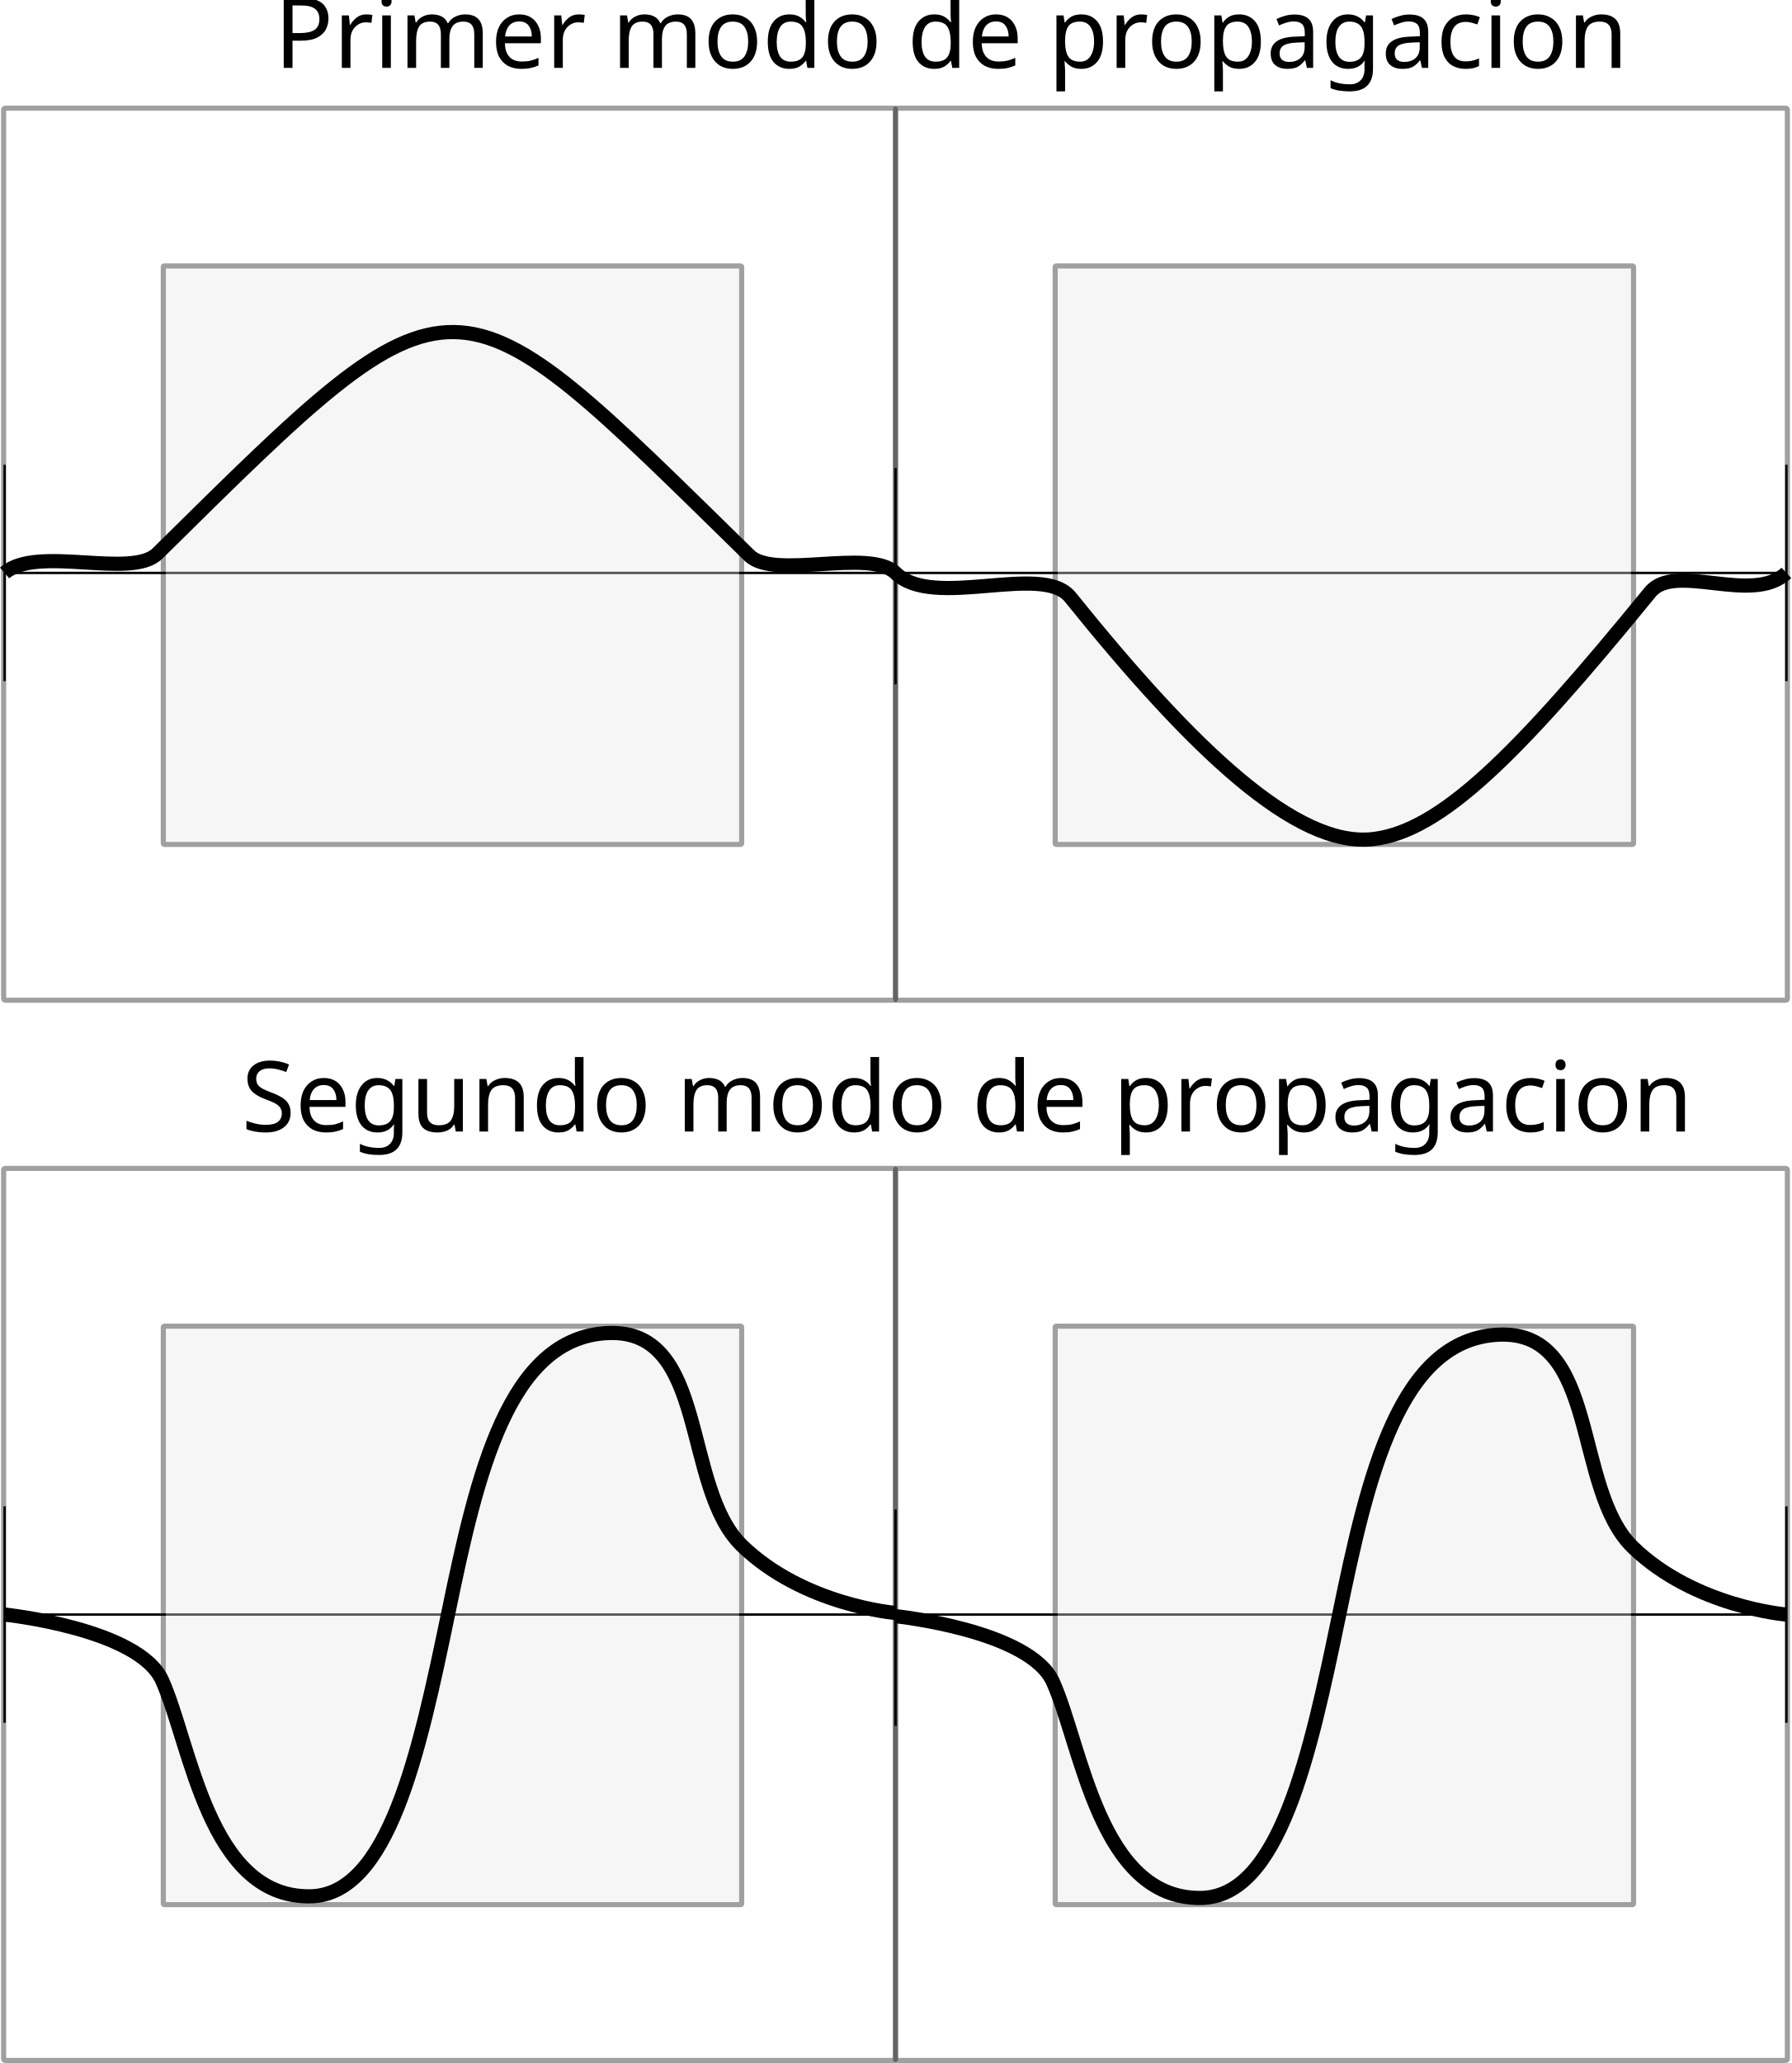
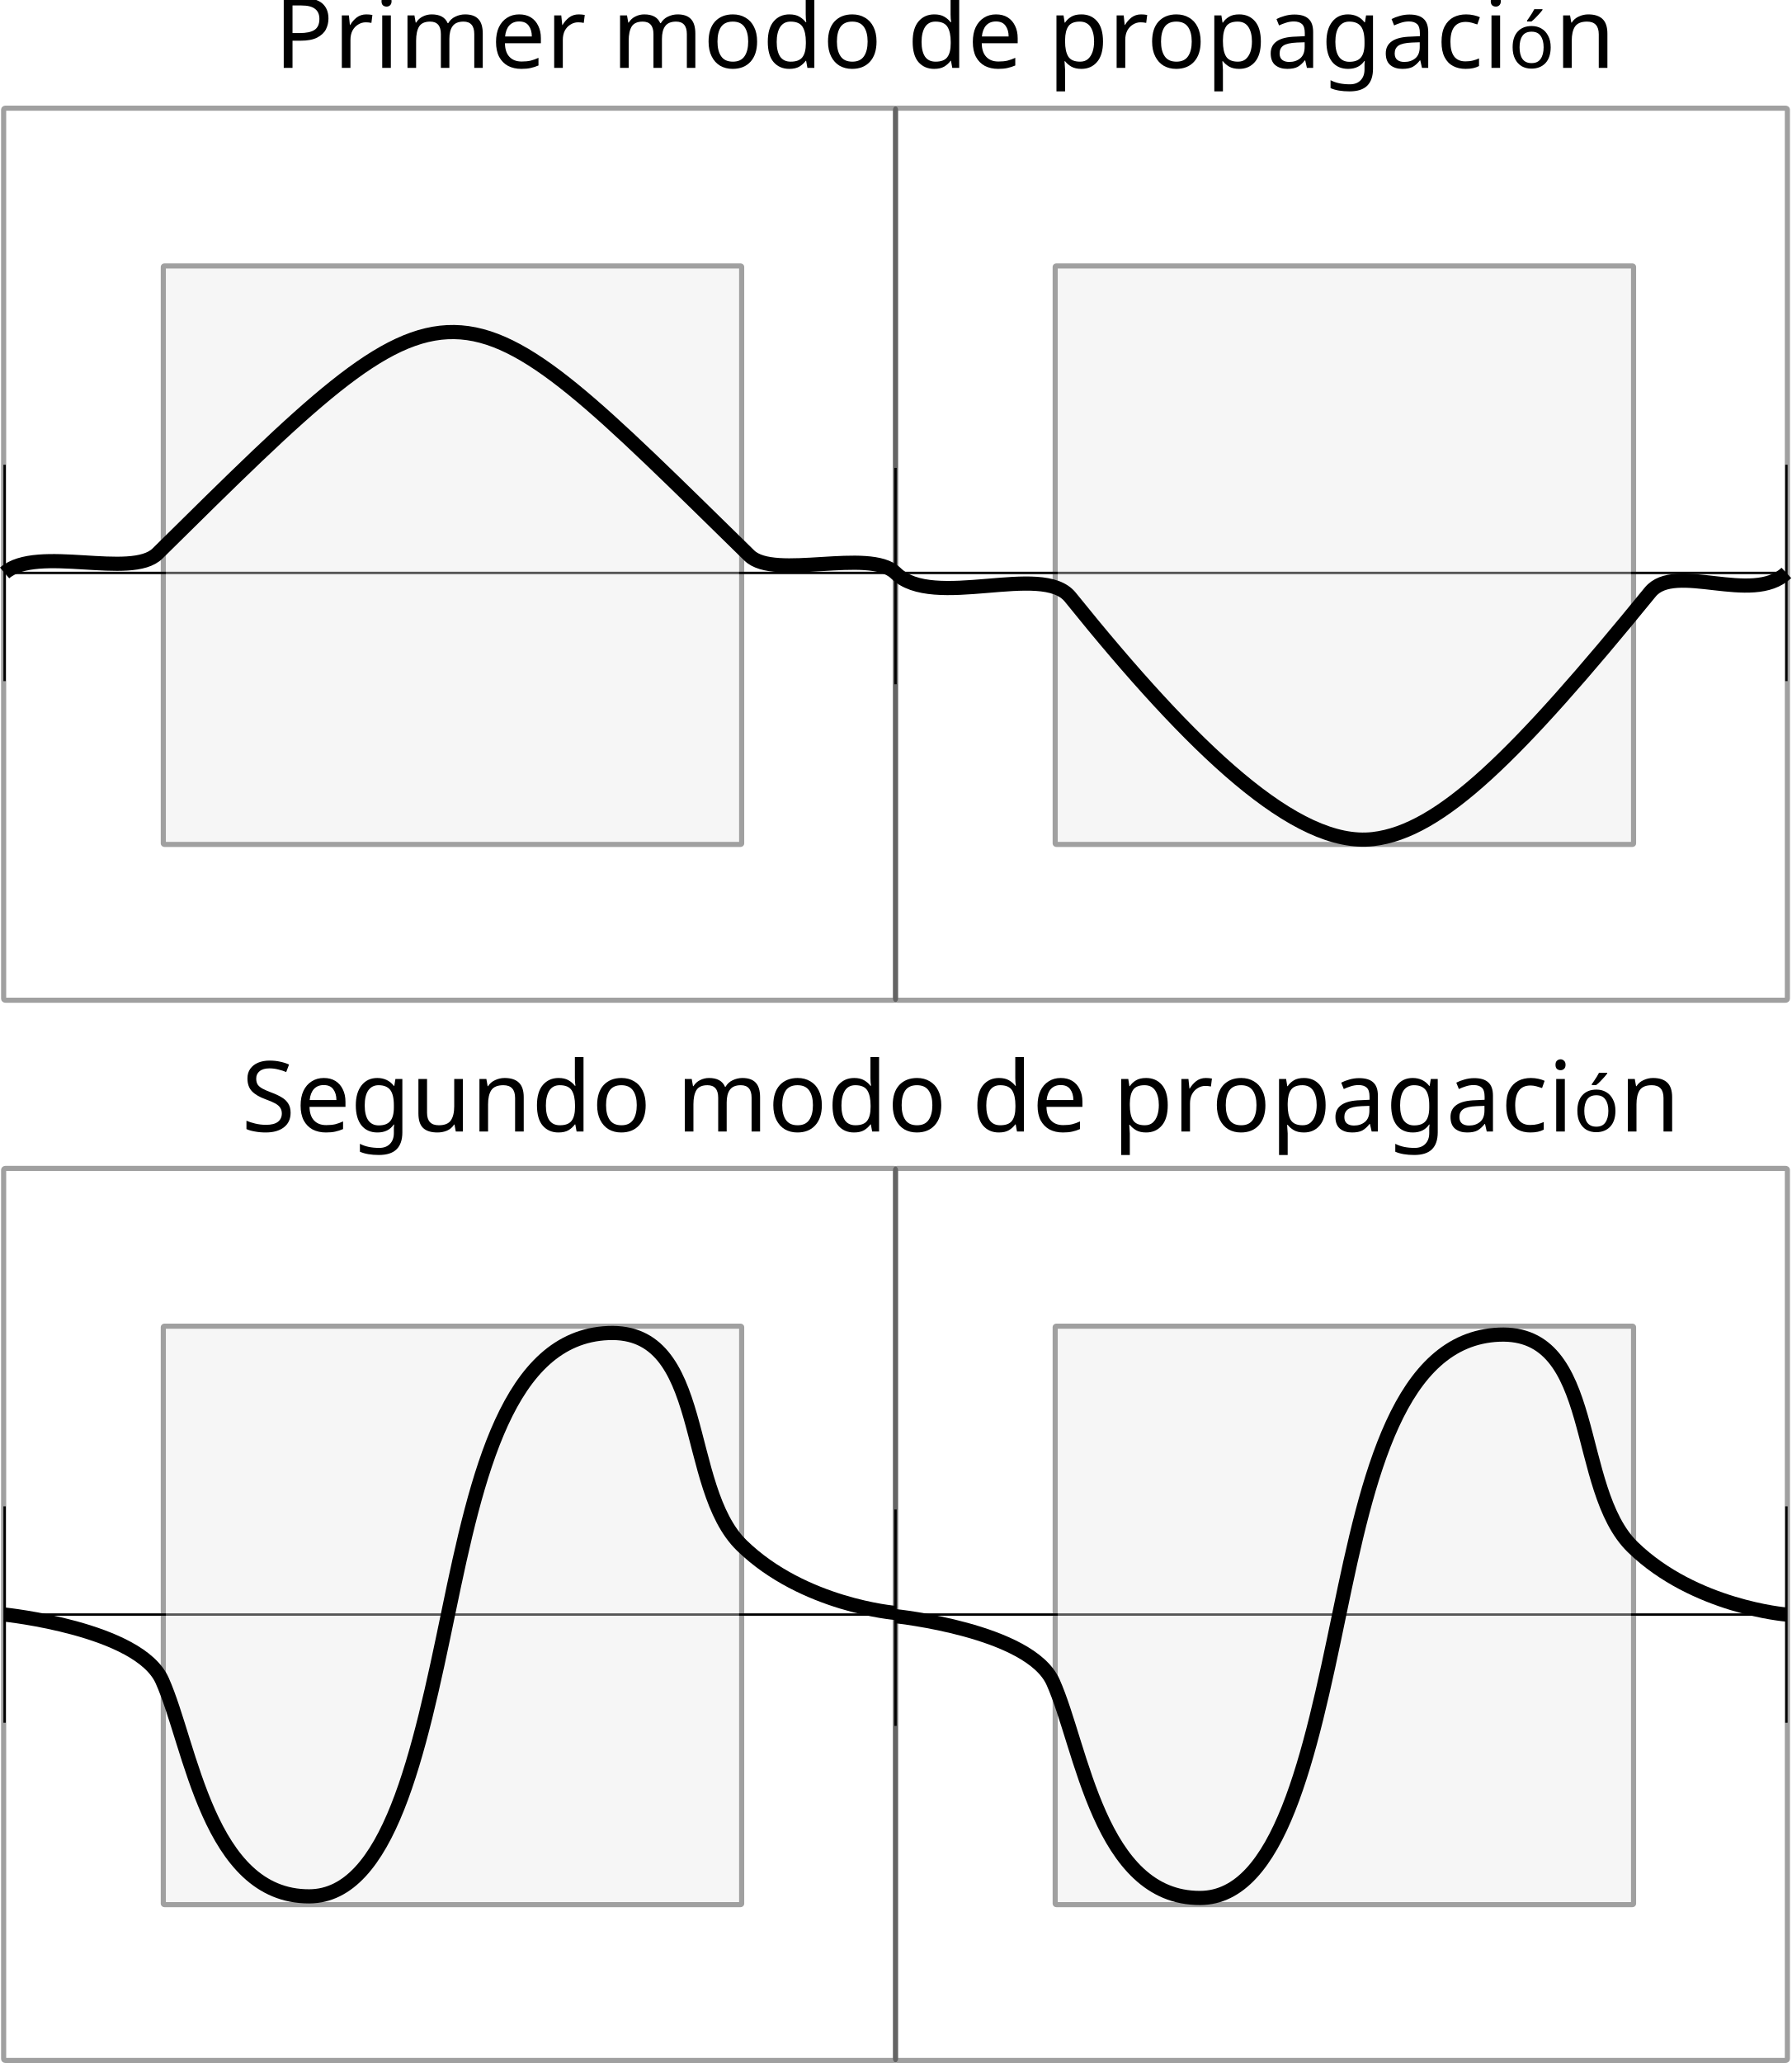
<svg xmlns="http://www.w3.org/2000/svg" width="197.793mm" height="227.756mm" viewBox="0 0 197.793 227.756" version="1.1" id="svg10655">
  <defs id="defs10649" />
  <g id="layer1" transform="translate(32.65495,-44.87244)">
    <path style="fill:none;fill-rule:evenodd;stroke:#000000;stroke-width:0.265px;stroke-linecap:butt;stroke-linejoin:miter;stroke-opacity:1" d="M -32.146,108.124 H 164.602" id="path10590" />
    <path style="fill:none;fill-rule:evenodd;stroke:#000000;stroke-width:0.265px;stroke-linecap:butt;stroke-linejoin:miter;stroke-opacity:1" d="M -32.146,96.18 V 120.069" id="path10594" />
    <path style="fill:none;fill-rule:evenodd;stroke:#000000;stroke-width:0.265px;stroke-linecap:butt;stroke-linejoin:miter;stroke-opacity:1" d="M 164.602,96.18 V 120.069" id="path10594-6" />
    <path style="fill:none;fill-rule:evenodd;stroke:#000000;stroke-width:0.265px;stroke-linecap:butt;stroke-linejoin:miter;stroke-opacity:1" d="M 66.228,96.526 V 120.415" id="path10594-4" />
    <rect style="opacity:0.373;fill:#e6e6e6;fill-opacity:1;fill-rule:evenodd;stroke:#000000;stroke-width:0.565;stroke-linecap:round;stroke-linejoin:round;stroke-miterlimit:4;stroke-dasharray:none;stroke-opacity:1" id="rect11244-8-1" width="63.863" height="63.863" x="83.86" y="74.233" rx="0.135" ry="0.101" />
    <rect style="opacity:0.373;fill:#e6e6e6;fill-opacity:1;fill-rule:evenodd;stroke:#000000;stroke-width:0.565;stroke-linecap:round;stroke-linejoin:round;stroke-miterlimit:4;stroke-dasharray:none;stroke-opacity:1" id="rect11244-8" width="63.863" height="63.863" x="-14.622" y="74.233" rx="0.135" ry="0.101" />
    <path style="fill:none;fill-rule:evenodd;stroke:#000000;stroke-width:1.565;stroke-linecap:butt;stroke-linejoin:miter;stroke-miterlimit:4;stroke-dasharray:none;stroke-opacity:1" d="m -32.146,108.124 c 3.621,-3.1 13.999,0.705 16.886,-2.146 33.432,-33.007 32.143,-32.257 65.347,0.225 2.776,2.716 13.217,-0.848 16.141,1.921 4.159,4.118 16.193,-1.182 19.297,2.674 13.604,16.899 24.985,27.69 33.433,26.711 7.483,-0.867 15.887,-9.222 30.601,-27.264 2.746,-3.367 11.248,1.446 15.043,-2.121" id="path10634" />
    <path style="fill:none;fill-rule:evenodd;stroke:#000000;stroke-width:0.265px;stroke-linecap:butt;stroke-linejoin:miter;stroke-opacity:1" d="M -32.146,223.12 H 164.602" id="path10590-9" />
    <path style="fill:none;fill-rule:evenodd;stroke:#000000;stroke-width:0.265px;stroke-linecap:butt;stroke-linejoin:miter;stroke-opacity:1" d="m -32.146,211.176 v 23.889" id="path10594-5" />
    <path style="fill:none;fill-rule:evenodd;stroke:#000000;stroke-width:0.265px;stroke-linecap:butt;stroke-linejoin:miter;stroke-opacity:1" d="m 164.602,211.176 v 23.889" id="path10594-6-0" />
    <path style="fill:none;fill-rule:evenodd;stroke:#000000;stroke-width:0.265px;stroke-linecap:butt;stroke-linejoin:miter;stroke-opacity:1" d="m 66.228,211.522 v 23.889" id="path10594-4-4" />
    <rect style="opacity:0.373;fill:none;fill-opacity:1;fill-rule:evenodd;stroke:#000000;stroke-width:0.565;stroke-linecap:round;stroke-linejoin:round;stroke-miterlimit:4;stroke-dasharray:none;stroke-opacity:1" id="rect11244" width="98.482" height="98.482" x="-32.254" y="56.815" rx="0.208" ry="0.156" />
    <rect style="opacity:0.373;fill:none;fill-opacity:1;fill-rule:evenodd;stroke:#000000;stroke-width:0.565;stroke-linecap:round;stroke-linejoin:round;stroke-miterlimit:4;stroke-dasharray:none;stroke-opacity:1" id="rect11244-7" width="98.482" height="98.482" x="66.228" y="56.815" rx="0.208" ry="0.156" />
    <rect style="opacity:0.373;fill:none;fill-opacity:1;fill-rule:evenodd;stroke:#000000;stroke-width:0.565;stroke-linecap:round;stroke-linejoin:round;stroke-miterlimit:4;stroke-dasharray:none;stroke-opacity:1" id="rect11244-72" width="98.482" height="98.482" x="-32.254" y="173.864" rx="0.208" ry="0.156" />
    <rect style="opacity:0.373;fill:#e6e6e6;fill-opacity:1;fill-rule:evenodd;stroke:#000000;stroke-width:0.565;stroke-linecap:round;stroke-linejoin:round;stroke-miterlimit:4;stroke-dasharray:none;stroke-opacity:1" id="rect11244-8-7" width="63.863" height="63.863" x="-14.622" y="191.281" rx="0.135" ry="0.101" />
    <rect style="opacity:0.373;fill:none;fill-opacity:1;fill-rule:evenodd;stroke:#000000;stroke-width:0.565;stroke-linecap:round;stroke-linejoin:round;stroke-miterlimit:4;stroke-dasharray:none;stroke-opacity:1" id="rect11244-72-2" width="98.482" height="98.482" x="66.228" y="173.864" rx="0.208" ry="0.156" />
    <rect style="opacity:0.373;fill:#e6e6e6;fill-opacity:1;fill-rule:evenodd;stroke:#000000;stroke-width:0.565;stroke-linecap:round;stroke-linejoin:round;stroke-miterlimit:4;stroke-dasharray:none;stroke-opacity:1" id="rect11244-8-7-2" width="63.863" height="63.863" x="83.86" y="191.281" rx="0.135" ry="0.101" />
    <path style="fill:none;fill-rule:evenodd;stroke:#000000;stroke-width:1.565;stroke-linecap:butt;stroke-linejoin:miter;stroke-miterlimit:4;stroke-dasharray:none;stroke-opacity:1" d="m -32.146,223.12 c 0,0 14.833,1.543 17.398,7.283 3.19,7.142 5.111,23.873 16.244,23.828 8.74,-0.035 12.126,-15.719 15.374,-31.401 3.143,-15.177 6.591,-30.32 17.623,-30.789 11.097,-0.472 8.143,17.021 14.771,23.461 6.807,6.615 16.965,7.44 16.965,7.44" id="path11315" />
    <path style="fill:none;fill-rule:evenodd;stroke:#000000;stroke-width:1.565;stroke-linecap:butt;stroke-linejoin:miter;stroke-miterlimit:4;stroke-dasharray:none;stroke-opacity:1" d="m 66.228,223.298 c 0,0 14.833,1.543 17.398,7.283 3.19,7.142 5.111,23.873 16.244,23.828 8.74,-0.035 12.126,-15.719 15.374,-31.401 3.143,-15.177 6.591,-30.32 17.623,-30.789 11.097,-0.472 8.143,17.021 14.771,23.461 6.807,6.615 16.965,7.44 16.965,7.44" id="path11315-6" />
    <text xml:space="preserve" style="font-style:normal;font-variant:normal;font-weight:normal;font-stretch:normal;font-size:10.807px;line-height:125%;font-family:MathJax_SansSerif;-inkscape-font-specification:MathJax_SansSerif;letter-spacing:0px;word-spacing:0px;fill:#000000;fill-opacity:1;stroke:none;stroke-width:0.265px;stroke-linecap:butt;stroke-linejoin:miter;stroke-opacity:1" x="-2.371" y="52.371" id="text11334">
-       <tspan id="tspan11332" x="-2.371" y="52.371" style="font-style:normal;font-variant:normal;font-weight:normal;font-stretch:normal;font-family:cmr10;-inkscape-font-specification:cmr10;stroke-width:0.265px">Primer modo de propagacion</tspan>
+       <tspan id="tspan11332" x="-2.371" y="52.371" style="font-style:normal;font-variant:normal;font-weight:normal;font-stretch:normal;font-family:MathJax_Main;-inkscape-font-specification:MathJax_Main;stroke-width:0.265px">Primer modo de propagaci<tspan style="font-size:8.467px" id="tspan836">ó</tspan>n</tspan>
    </text>
    <text xml:space="preserve" style="font-style:normal;font-variant:normal;font-weight:normal;font-stretch:normal;font-size:10.807px;line-height:125%;font-family:MathJax_SansSerif;-inkscape-font-specification:MathJax_SansSerif;letter-spacing:0px;word-spacing:0px;fill:#000000;fill-opacity:1;stroke:none;stroke-width:0.265px;stroke-linecap:butt;stroke-linejoin:miter;stroke-opacity:1" x="-5.988" y="169.788" id="text11334-1">
-       <tspan id="tspan11332-0" x="-5.988" y="169.788" style="font-style:normal;font-variant:normal;font-weight:normal;font-stretch:normal;font-family:cmr10;-inkscape-font-specification:cmr10;stroke-width:0.265px">Segundo modo de propagacion</tspan>
+       <tspan id="tspan11332-0" x="-5.988" y="169.788" style="font-style:normal;font-variant:normal;font-weight:normal;font-stretch:normal;font-family:MathJax_Main;-inkscape-font-specification:MathJax_Main;stroke-width:0.265px">Segundo modo de propagaci<tspan style="font-size:8.467px" id="tspan838">ó</tspan>n</tspan>
    </text>
  </g>
</svg>
